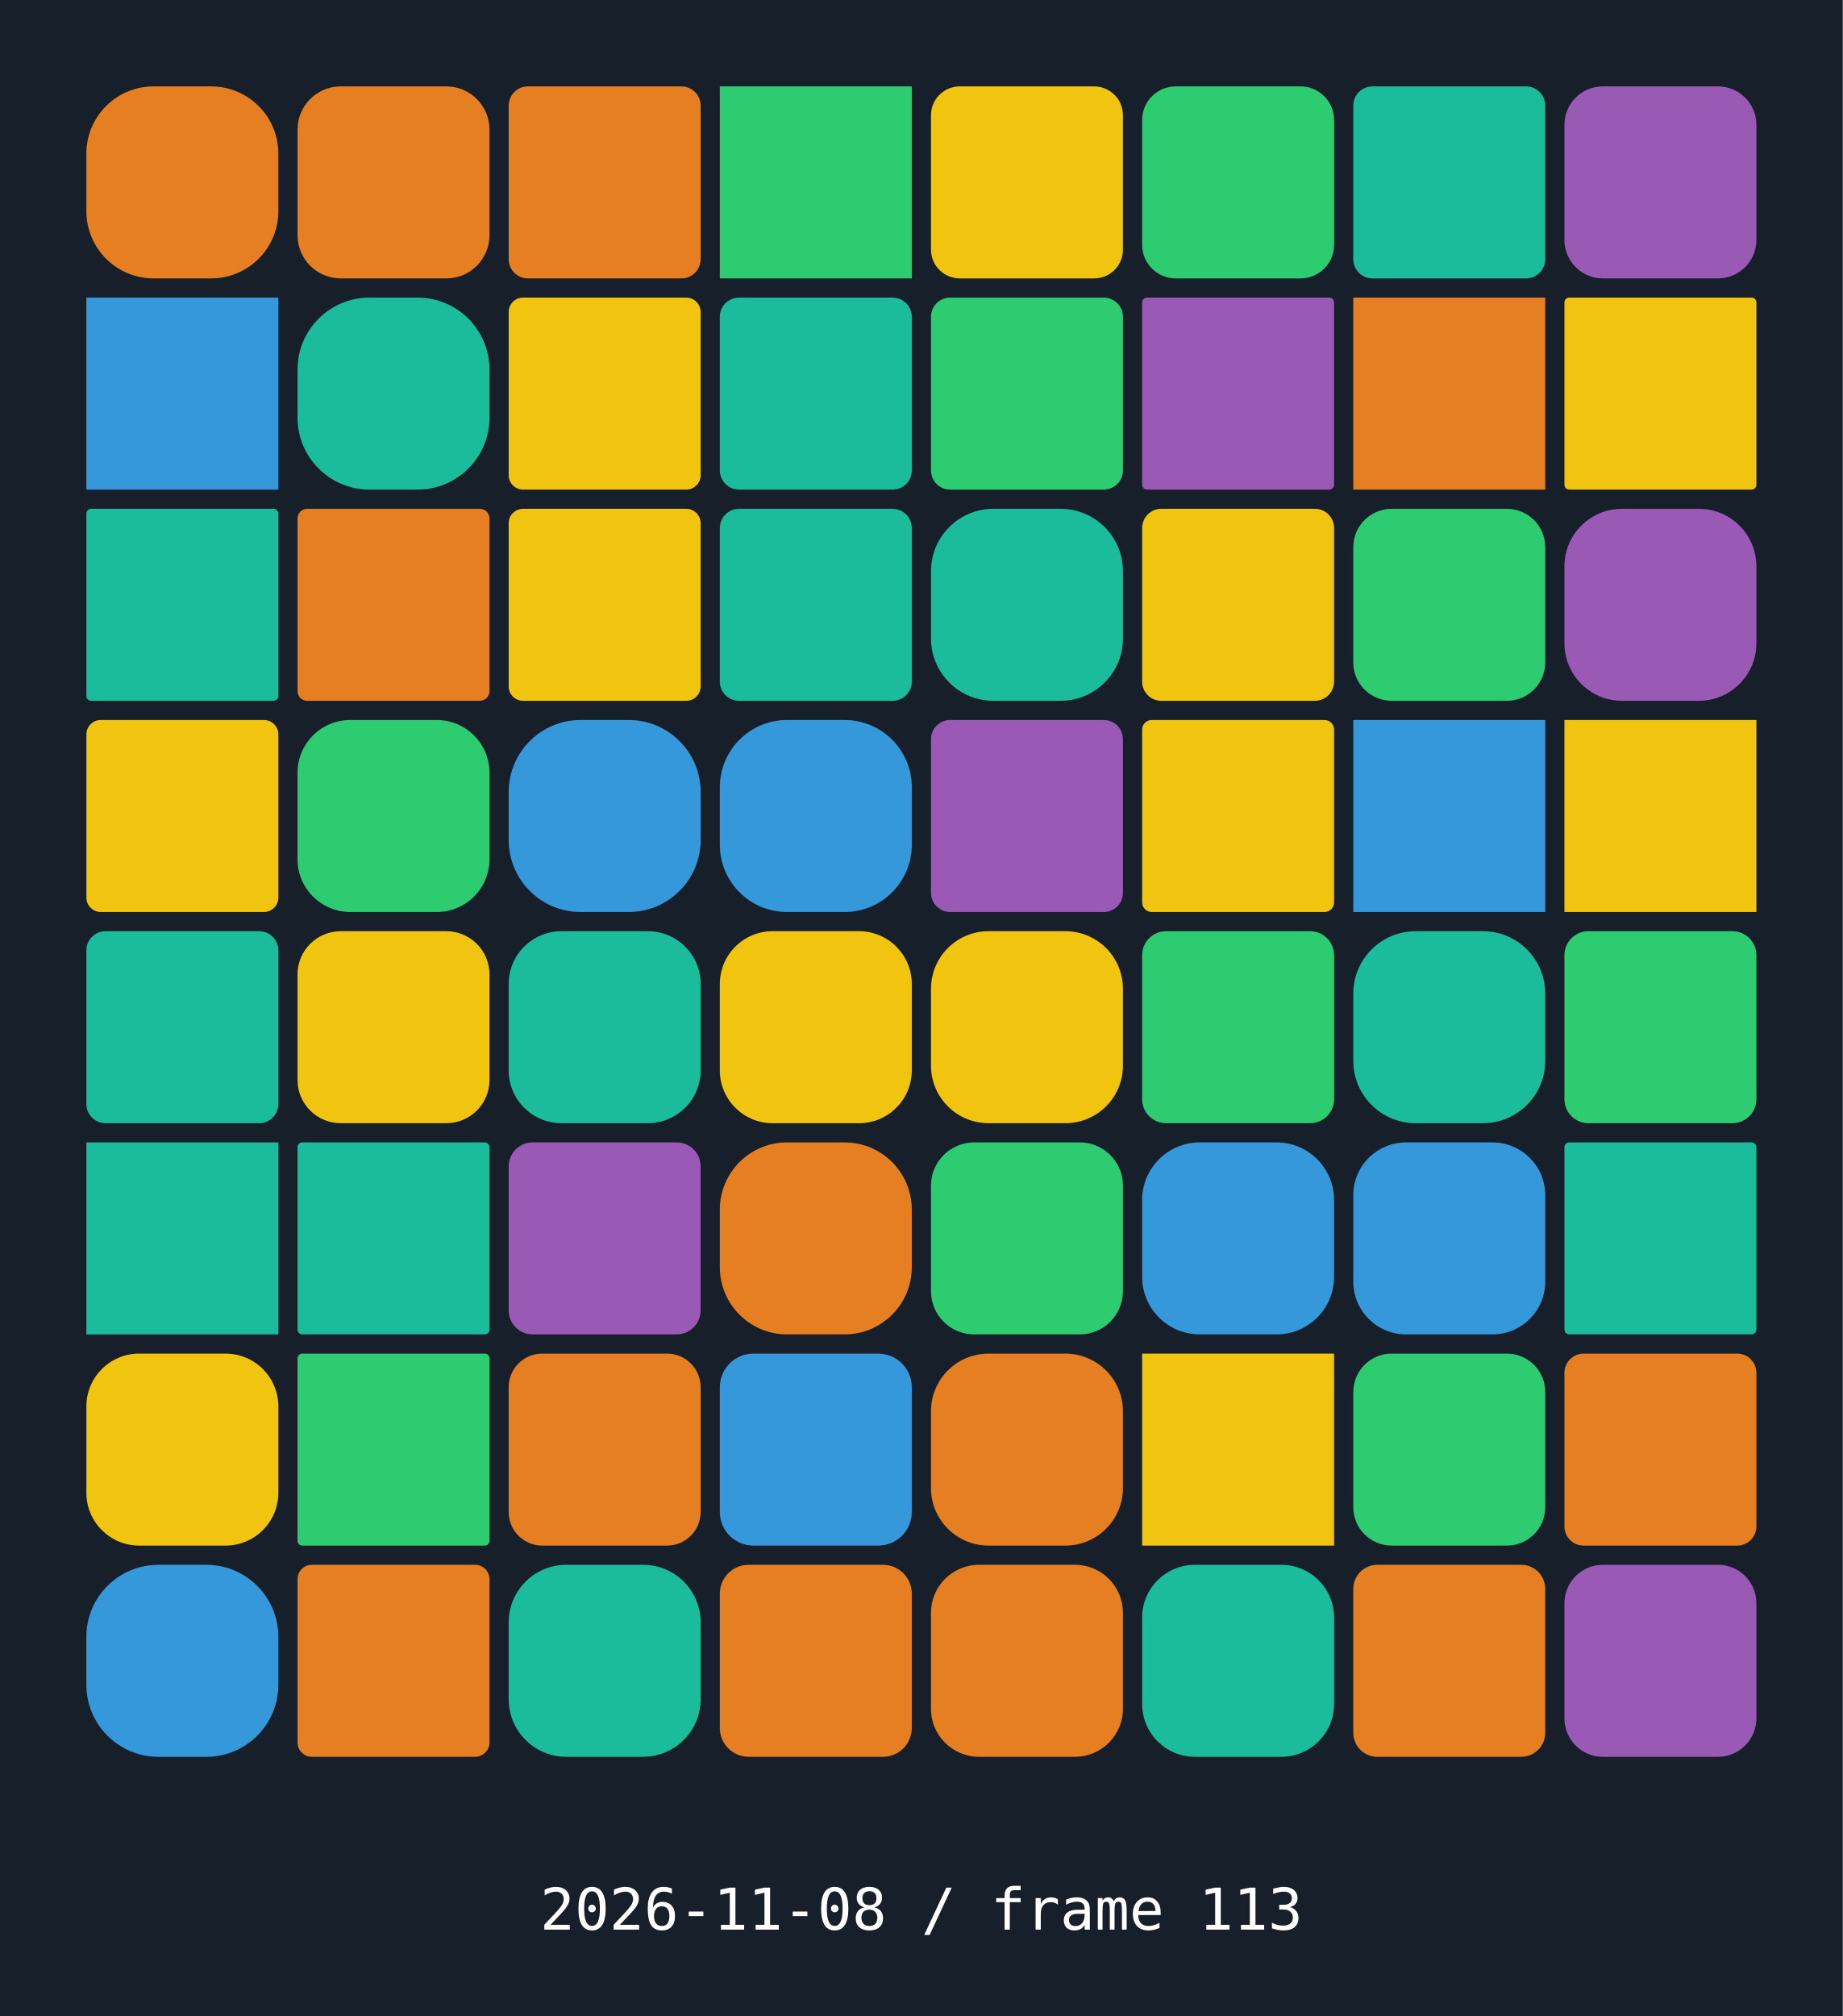
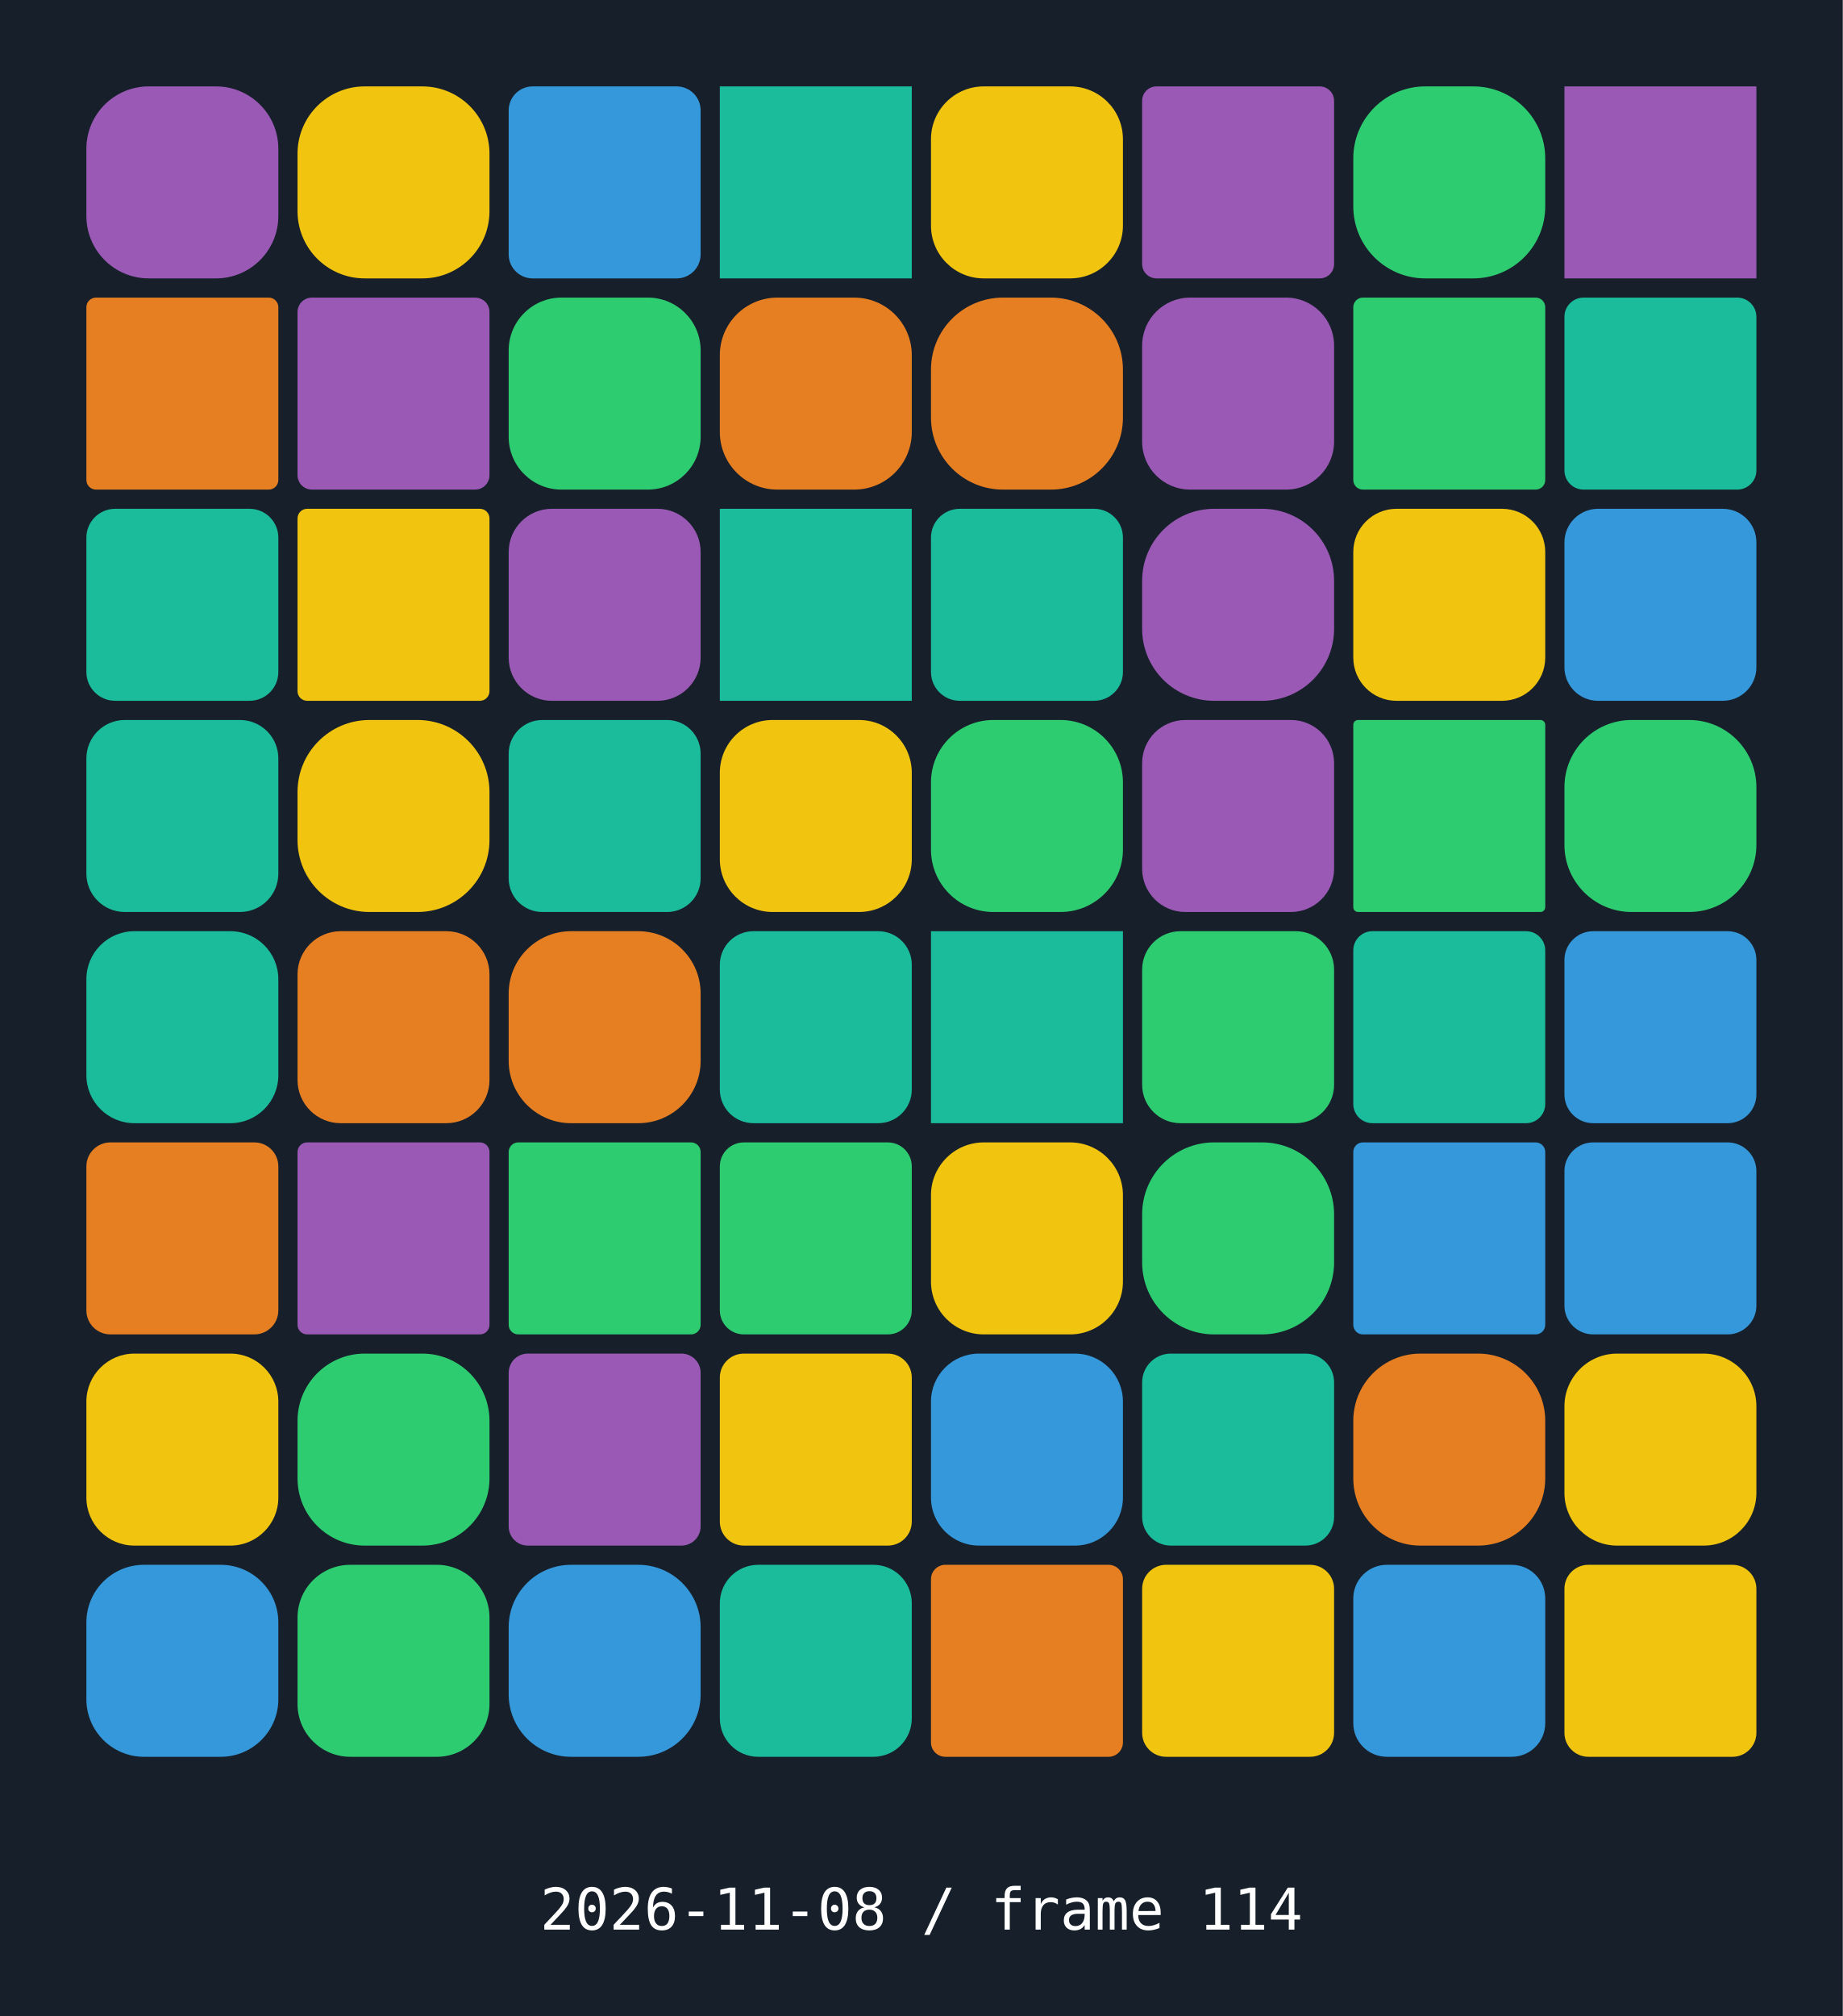
<svg xmlns="http://www.w3.org/2000/svg" width="384" height="420" viewBox="0 0 384 420">
  <rect width="384" height="420" fill="#17202a" />
-   <rect x="18" y="18" width="40" height="40" rx="14" fill="#e67e22" />
-   <rect x="62" y="18" width="40" height="40" rx="9" fill="#e67e22" />
-   <rect x="106" y="18" width="40" height="40" rx="4" fill="#e67e22" />
-   <rect x="150" y="18" width="40" height="40" rx="0" fill="#2ecc71" />
-   <rect x="194" y="18" width="40" height="40" rx="6" fill="#f1c40f" />
-   <rect x="238" y="18" width="40" height="40" rx="7" fill="#2ecc71" />
-   <rect x="282" y="18" width="40" height="40" rx="4" fill="#1abc9c" />
-   <rect x="326" y="18" width="40" height="40" rx="8" fill="#9b59b6" />
-   <rect x="18" y="62" width="40" height="40" rx="0" fill="#3498db" />
-   <rect x="62" y="62" width="40" height="40" rx="15" fill="#1abc9c" />
-   <rect x="106" y="62" width="40" height="40" rx="3" fill="#f1c40f" />
-   <rect x="150" y="62" width="40" height="40" rx="4" fill="#1abc9c" />
-   <rect x="194" y="62" width="40" height="40" rx="4" fill="#2ecc71" />
-   <rect x="238" y="62" width="40" height="40" rx="1" fill="#9b59b6" />
-   <rect x="282" y="62" width="40" height="40" rx="0" fill="#e67e22" />
-   <rect x="326" y="62" width="40" height="40" rx="1" fill="#f1c40f" />
-   <rect x="18" y="106" width="40" height="40" rx="1" fill="#1abc9c" />
-   <rect x="62" y="106" width="40" height="40" rx="2" fill="#e67e22" />
-   <rect x="106" y="106" width="40" height="40" rx="3" fill="#f1c40f" />
-   <rect x="150" y="106" width="40" height="40" rx="4" fill="#1abc9c" />
-   <rect x="194" y="106" width="40" height="40" rx="13" fill="#1abc9c" />
-   <rect x="238" y="106" width="40" height="40" rx="4" fill="#f1c40f" />
-   <rect x="282" y="106" width="40" height="40" rx="8" fill="#2ecc71" />
-   <rect x="326" y="106" width="40" height="40" rx="12" fill="#9b59b6" />
-   <rect x="18" y="150" width="40" height="40" rx="3" fill="#f1c40f" />
-   <rect x="62" y="150" width="40" height="40" rx="11" fill="#2ecc71" />
-   <rect x="106" y="150" width="40" height="40" rx="15" fill="#3498db" />
-   <rect x="150" y="150" width="40" height="40" rx="14" fill="#3498db" />
-   <rect x="194" y="150" width="40" height="40" rx="4" fill="#9b59b6" />
-   <rect x="238" y="150" width="40" height="40" rx="2" fill="#f1c40f" />
-   <rect x="282" y="150" width="40" height="40" rx="0" fill="#3498db" />
-   <rect x="326" y="150" width="40" height="40" rx="0" fill="#f1c40f" />
-   <rect x="18" y="194" width="40" height="40" rx="4" fill="#1abc9c" />
-   <rect x="62" y="194" width="40" height="40" rx="9" fill="#f1c40f" />
-   <rect x="106" y="194" width="40" height="40" rx="11" fill="#1abc9c" />
-   <rect x="150" y="194" width="40" height="40" rx="11" fill="#f1c40f" />
-   <rect x="194" y="194" width="40" height="40" rx="12" fill="#f1c40f" />
-   <rect x="238" y="194" width="40" height="40" rx="5" fill="#2ecc71" />
-   <rect x="282" y="194" width="40" height="40" rx="13" fill="#1abc9c" />
-   <rect x="326" y="194" width="40" height="40" rx="5" fill="#2ecc71" />
-   <rect x="18" y="238" width="40" height="40" rx="0" fill="#1abc9c" />
-   <rect x="62" y="238" width="40" height="40" rx="1" fill="#1abc9c" />
-   <rect x="106" y="238" width="40" height="40" rx="5" fill="#9b59b6" />
-   <rect x="150" y="238" width="40" height="40" rx="14" fill="#e67e22" />
-   <rect x="194" y="238" width="40" height="40" rx="9" fill="#2ecc71" />
-   <rect x="238" y="238" width="40" height="40" rx="12" fill="#3498db" />
-   <rect x="282" y="238" width="40" height="40" rx="11" fill="#3498db" />
-   <rect x="326" y="238" width="40" height="40" rx="1" fill="#1abc9c" />
-   <rect x="18" y="282" width="40" height="40" rx="11" fill="#f1c40f" />
-   <rect x="62" y="282" width="40" height="40" rx="1" fill="#2ecc71" />
-   <rect x="106" y="282" width="40" height="40" rx="7" fill="#e67e22" />
-   <rect x="150" y="282" width="40" height="40" rx="7" fill="#3498db" />
-   <rect x="194" y="282" width="40" height="40" rx="12" fill="#e67e22" />
-   <rect x="238" y="282" width="40" height="40" rx="0" fill="#f1c40f" />
-   <rect x="282" y="282" width="40" height="40" rx="8" fill="#2ecc71" />
-   <rect x="326" y="282" width="40" height="40" rx="4" fill="#e67e22" />
-   <rect x="18" y="326" width="40" height="40" rx="15" fill="#3498db" />
-   <rect x="62" y="326" width="40" height="40" rx="3" fill="#e67e22" />
-   <rect x="106" y="326" width="40" height="40" rx="12" fill="#1abc9c" />
-   <rect x="150" y="326" width="40" height="40" rx="6" fill="#e67e22" />
-   <rect x="194" y="326" width="40" height="40" rx="10" fill="#e67e22" />
-   <rect x="238" y="326" width="40" height="40" rx="11" fill="#1abc9c" />
-   <rect x="282" y="326" width="40" height="40" rx="5" fill="#e67e22" />
-   <rect x="326" y="326" width="40" height="40" rx="8" fill="#9b59b6" />
-   <text x="192" y="402" text-anchor="middle" fill="#ffffff" font-family="monospace">2026-11-08 / frame 113</text>
+   <rect x="18" y="18" width="40" height="40" rx="13" fill="#9b59b6" />
+   <rect x="62" y="18" width="40" height="40" rx="14" fill="#f1c40f" />
+   <rect x="106" y="18" width="40" height="40" rx="5" fill="#3498db" />
+   <rect x="150" y="18" width="40" height="40" rx="0" fill="#1abc9c" />
+   <rect x="194" y="18" width="40" height="40" rx="11" fill="#f1c40f" />
+   <rect x="238" y="18" width="40" height="40" rx="3" fill="#9b59b6" />
+   <rect x="282" y="18" width="40" height="40" rx="15" fill="#2ecc71" />
+   <rect x="326" y="18" width="40" height="40" rx="0" fill="#9b59b6" />
+   <rect x="18" y="62" width="40" height="40" rx="2" fill="#e67e22" />
+   <rect x="62" y="62" width="40" height="40" rx="3" fill="#9b59b6" />
+   <rect x="106" y="62" width="40" height="40" rx="11" fill="#2ecc71" />
+   <rect x="150" y="62" width="40" height="40" rx="12" fill="#e67e22" />
+   <rect x="194" y="62" width="40" height="40" rx="15" fill="#e67e22" />
+   <rect x="238" y="62" width="40" height="40" rx="10" fill="#9b59b6" />
+   <rect x="282" y="62" width="40" height="40" rx="2" fill="#2ecc71" />
+   <rect x="326" y="62" width="40" height="40" rx="4" fill="#1abc9c" />
+   <rect x="18" y="106" width="40" height="40" rx="6" fill="#1abc9c" />
+   <rect x="62" y="106" width="40" height="40" rx="2" fill="#f1c40f" />
+   <rect x="106" y="106" width="40" height="40" rx="9" fill="#9b59b6" />
+   <rect x="150" y="106" width="40" height="40" rx="0" fill="#1abc9c" />
+   <rect x="194" y="106" width="40" height="40" rx="6" fill="#1abc9c" />
+   <rect x="238" y="106" width="40" height="40" rx="15" fill="#9b59b6" />
+   <rect x="282" y="106" width="40" height="40" rx="9" fill="#f1c40f" />
+   <rect x="326" y="106" width="40" height="40" rx="7" fill="#3498db" />
+   <rect x="18" y="150" width="40" height="40" rx="8" fill="#1abc9c" />
+   <rect x="62" y="150" width="40" height="40" rx="15" fill="#f1c40f" />
+   <rect x="106" y="150" width="40" height="40" rx="7" fill="#1abc9c" />
+   <rect x="150" y="150" width="40" height="40" rx="11" fill="#f1c40f" />
+   <rect x="194" y="150" width="40" height="40" rx="13" fill="#2ecc71" />
+   <rect x="238" y="150" width="40" height="40" rx="9" fill="#9b59b6" />
+   <rect x="282" y="150" width="40" height="40" rx="1" fill="#2ecc71" />
+   <rect x="326" y="150" width="40" height="40" rx="14" fill="#2ecc71" />
+   <rect x="18" y="194" width="40" height="40" rx="10" fill="#1abc9c" />
+   <rect x="62" y="194" width="40" height="40" rx="9" fill="#e67e22" />
+   <rect x="106" y="194" width="40" height="40" rx="13" fill="#e67e22" />
+   <rect x="150" y="194" width="40" height="40" rx="7" fill="#1abc9c" />
+   <rect x="194" y="194" width="40" height="40" rx="0" fill="#1abc9c" />
+   <rect x="238" y="194" width="40" height="40" rx="8" fill="#2ecc71" />
+   <rect x="282" y="194" width="40" height="40" rx="4" fill="#1abc9c" />
+   <rect x="326" y="194" width="40" height="40" rx="6" fill="#3498db" />
+   <rect x="18" y="238" width="40" height="40" rx="5" fill="#e67e22" />
+   <rect x="62" y="238" width="40" height="40" rx="2" fill="#9b59b6" />
+   <rect x="106" y="238" width="40" height="40" rx="2" fill="#2ecc71" />
+   <rect x="150" y="238" width="40" height="40" rx="5" fill="#2ecc71" />
+   <rect x="194" y="238" width="40" height="40" rx="11" fill="#f1c40f" />
+   <rect x="238" y="238" width="40" height="40" rx="15" fill="#2ecc71" />
+   <rect x="282" y="238" width="40" height="40" rx="2" fill="#3498db" />
+   <rect x="326" y="238" width="40" height="40" rx="6" fill="#3498db" />
+   <rect x="18" y="282" width="40" height="40" rx="10" fill="#f1c40f" />
+   <rect x="62" y="282" width="40" height="40" rx="14" fill="#2ecc71" />
+   <rect x="106" y="282" width="40" height="40" rx="4" fill="#9b59b6" />
+   <rect x="150" y="282" width="40" height="40" rx="5" fill="#f1c40f" />
+   <rect x="194" y="282" width="40" height="40" rx="10" fill="#3498db" />
+   <rect x="238" y="282" width="40" height="40" rx="6" fill="#1abc9c" />
+   <rect x="282" y="282" width="40" height="40" rx="14" fill="#e67e22" />
+   <rect x="326" y="282" width="40" height="40" rx="11" fill="#f1c40f" />
+   <rect x="18" y="326" width="40" height="40" rx="12" fill="#3498db" />
+   <rect x="62" y="326" width="40" height="40" rx="11" fill="#2ecc71" />
+   <rect x="106" y="326" width="40" height="40" rx="13" fill="#3498db" />
+   <rect x="150" y="326" width="40" height="40" rx="8" fill="#1abc9c" />
+   <rect x="194" y="326" width="40" height="40" rx="3" fill="#e67e22" />
+   <rect x="238" y="326" width="40" height="40" rx="5" fill="#f1c40f" />
+   <rect x="282" y="326" width="40" height="40" rx="7" fill="#3498db" />
+   <rect x="326" y="326" width="40" height="40" rx="5" fill="#f1c40f" />
+   <text x="192" y="402" text-anchor="middle" fill="#ffffff" font-family="monospace">2026-11-08 / frame 114</text>
</svg>
